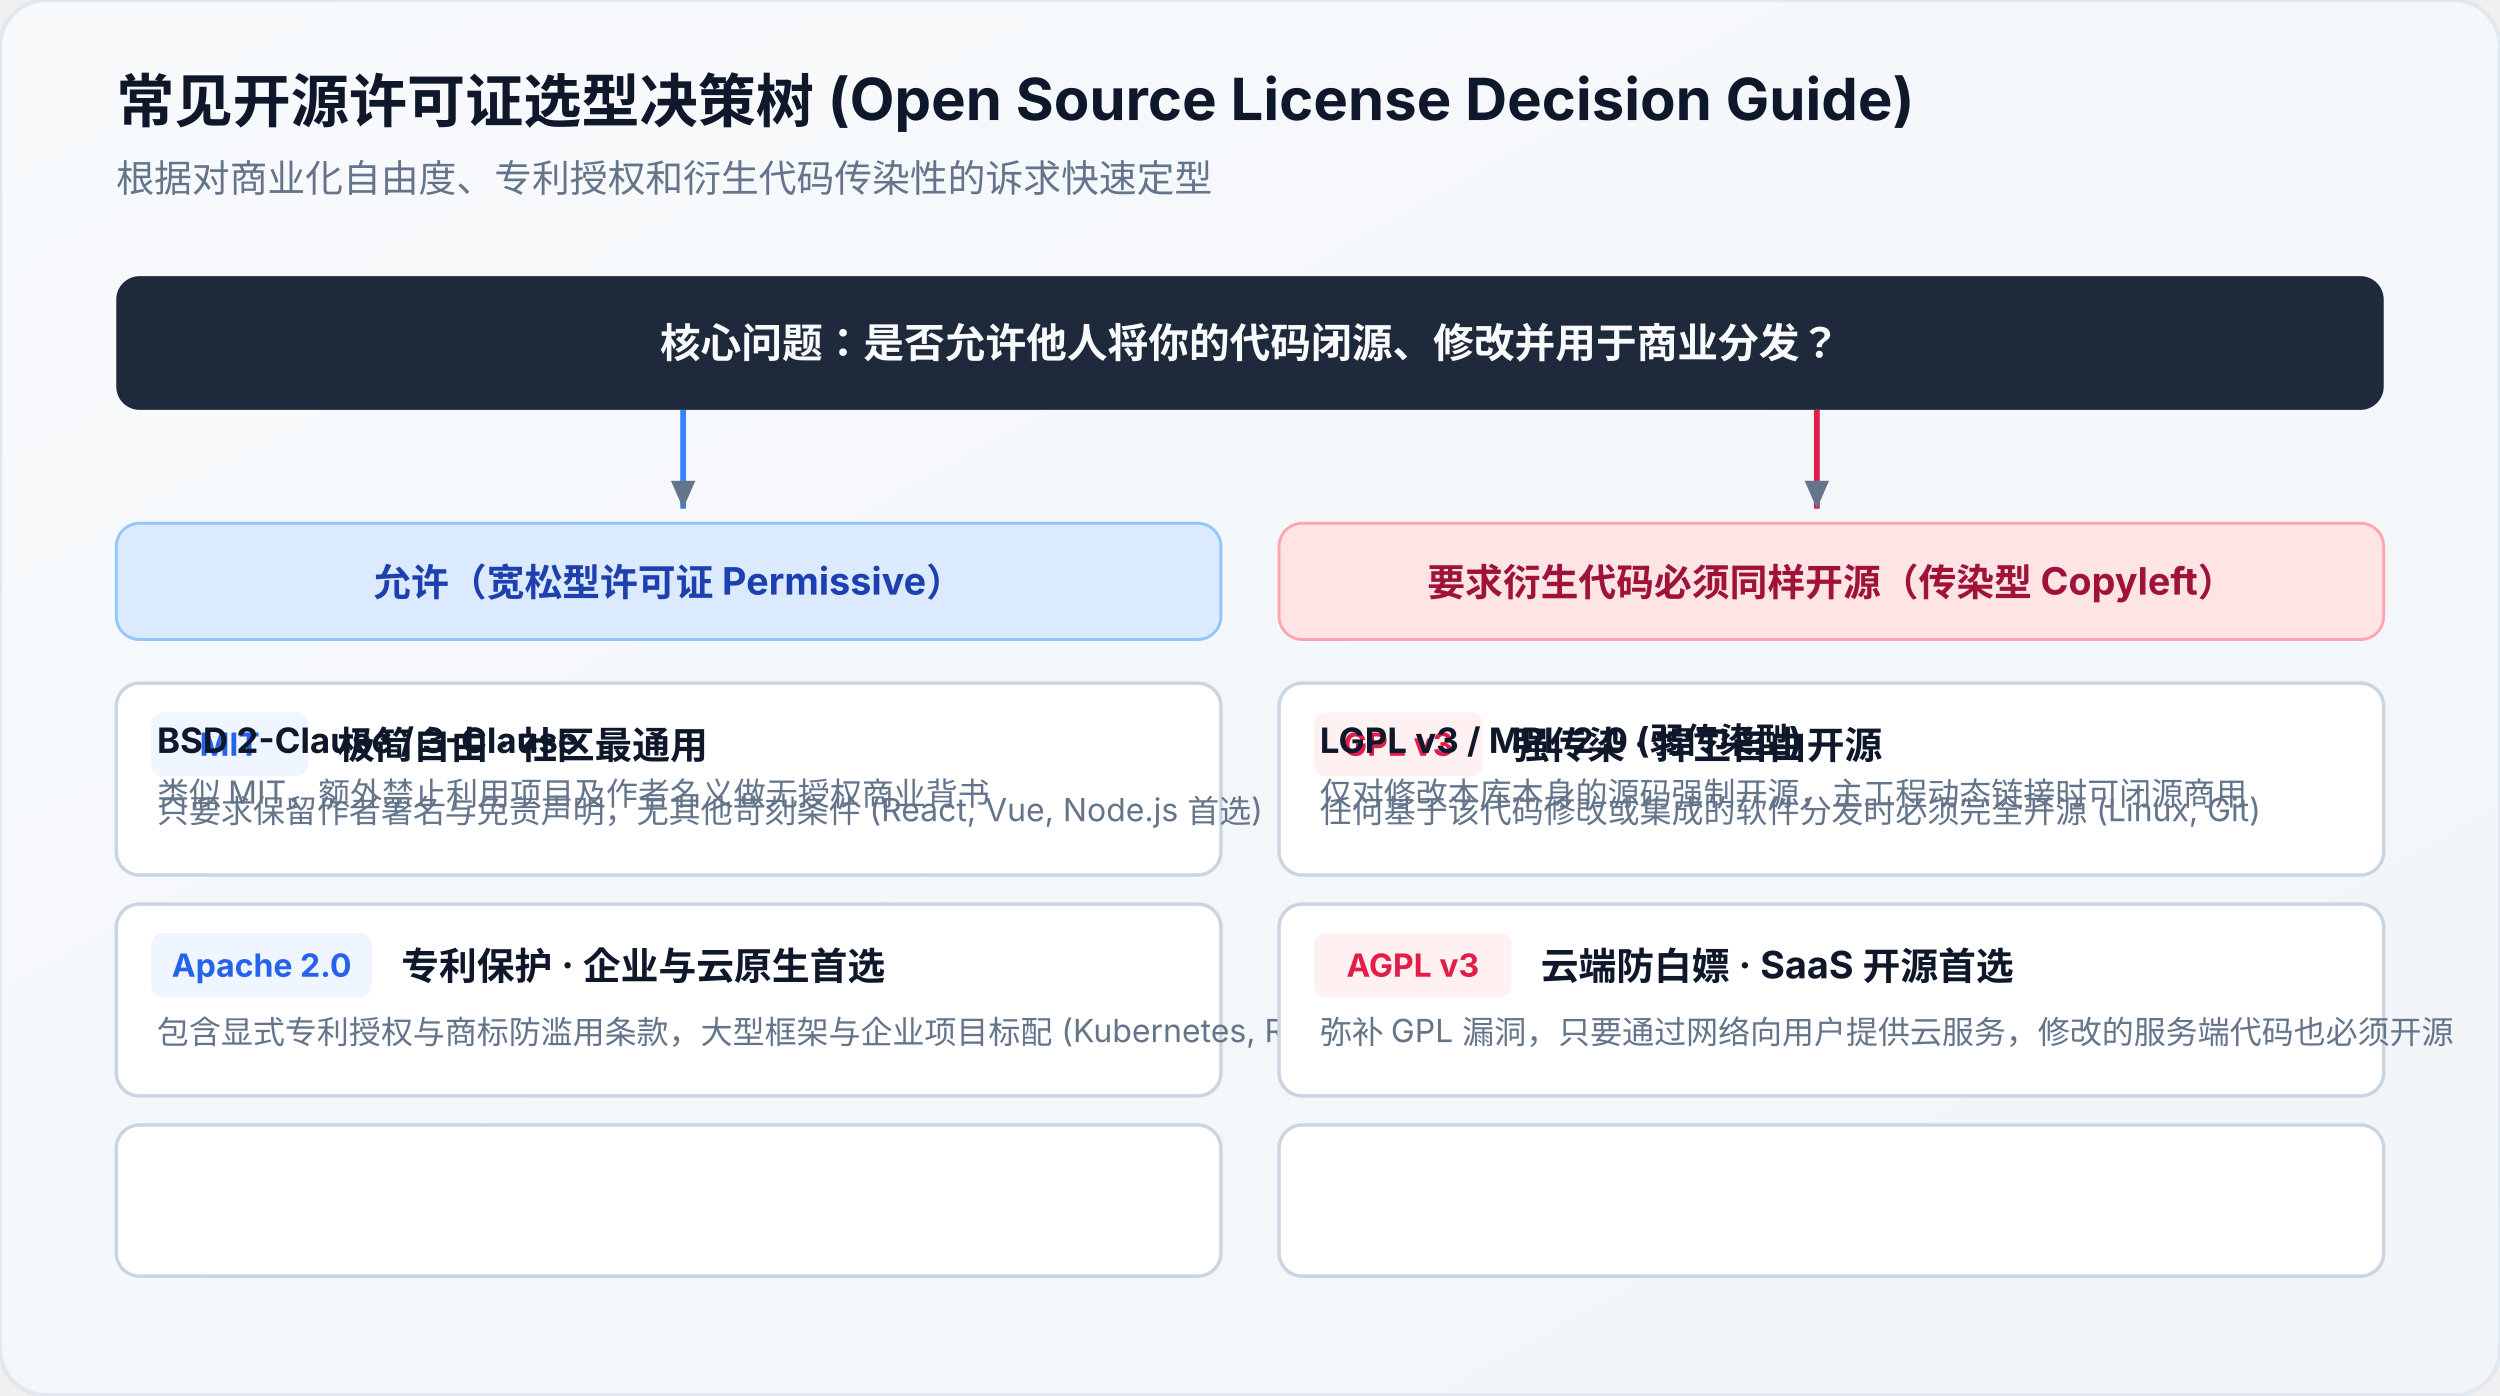
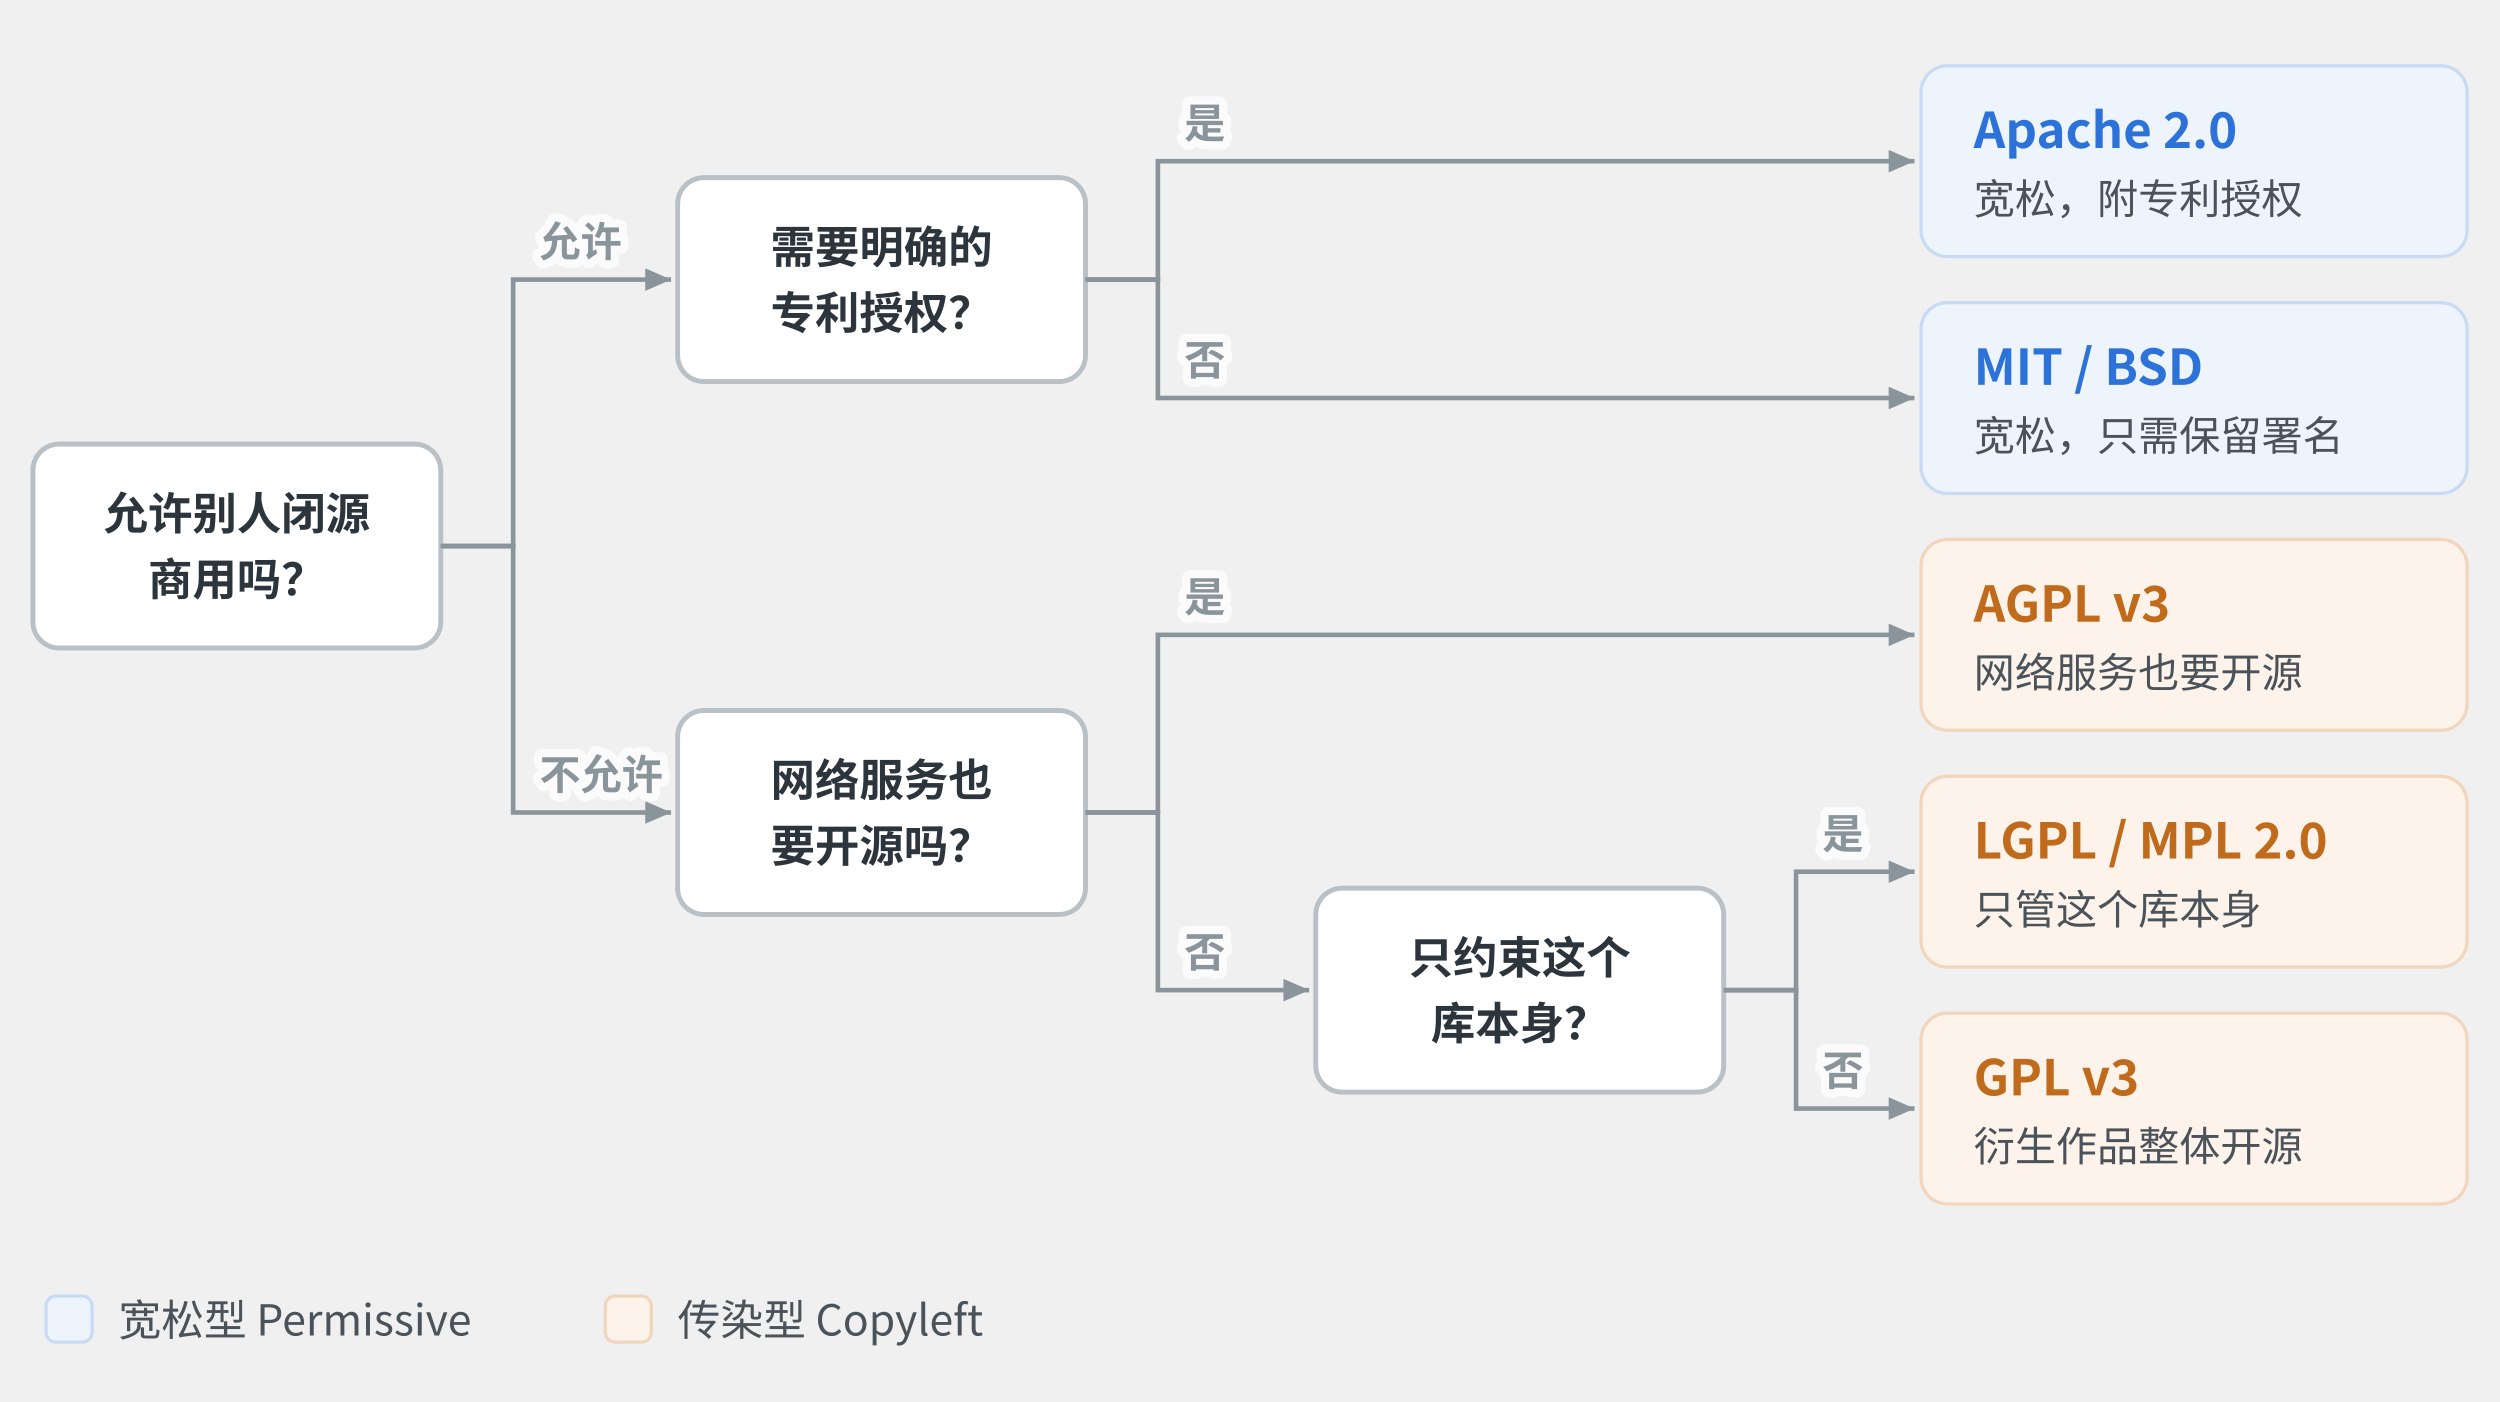
- <svg xmlns="http://www.w3.org/2000/svg" viewBox="0 0 860 480" width="100%" height="100%">
+ <svg xmlns="http://www.w3.org/2000/svg" viewBox="0 0 760 426" width="760" height="426">
+   <style>
+     text { font-family: -apple-system, BlinkMacSystemFont, 'PingFang SC', 'Hiragino Sans GB', 'Microsoft YaHei', 'Noto Sans CJK SC', sans-serif; }
+     .mono { font-family: 'SFMono-Regular', Menlo, Consolas, 'Liberation Mono', monospace; }
+     .halo { paint-order: stroke; stroke: #fbfbfb; stroke-width: 5px; stroke-linejoin: round; }
+   </style>
  <defs>
-     <linearGradient id="bgGrad4" x1="0%" y1="0%" x2="100%" y2="100%">
-       <stop offset="0%" stop-color="#f8fafc" />
-       <stop offset="100%" stop-color="#f1f5f9" />
-     </linearGradient>
-     <marker id="arrowTree" viewBox="0 0 10 10" refX="8" refY="5" markerWidth="6" markerHeight="6" orient="auto-start-reverse">
-       <path d="M 0 1.5 L 8 5 L 0 8.5 z" fill="#64748b" />
+     <marker id="ah" viewBox="0 0 10 10" refX="9" refY="5" markerWidth="7" markerHeight="7" orient="auto-start-reverse">
+       <path d="M1 1.5 9 5 1 8.5z" fill="#8a949b" />
+     </marker>
+     <marker id="ah-accent" viewBox="0 0 10 10" refX="9" refY="5" markerWidth="7" markerHeight="7" orient="auto-start-reverse">
+       <path d="M1 1.5 9 5 1 8.5z" fill="#2d72d9" />
    </marker>
  </defs>
-   <rect width="860" height="480" rx="16" fill="url(#bgGrad4)" stroke="#e2e8f0" stroke-width="1.5" />
-   <g font-family="system-ui, -apple-system, sans-serif">
-     <text x="40" y="42" font-size="20" font-weight="700" fill="#0f172a">常见开源许可证选型决策树 (Open Source License Decision Guide)</text>
-     <text x="40" y="66" font-size="13" fill="#64748b">根据对商业化自由度、专利授权和衍生代码传染性的诉求快速定型</text>
-   </g>
-   <g transform="translate(40, 95)" font-family="system-ui, -apple-system, sans-serif">
-     <rect width="780" height="46" rx="8" fill="#1e293b" />
-     <text x="390" y="28" font-size="14" font-weight="700" fill="#f8fafc" text-anchor="middle">核心问题：是否允许他人将你的代码闭源、修改并用于商业分发？</text>
-   </g>
-   <path d="M 235 141 L 235 175" fill="none" stroke="#3b82f6" stroke-width="2" marker-end="url(#arrowTree)" />
-   <g transform="translate(40, 180)" font-family="system-ui, -apple-system, sans-serif">
-     <rect width="380" height="40" rx="8" fill="#dbeafe" stroke="#93c5fd" />
-     <text x="190" y="25" font-size="13" font-weight="700" fill="#1e40af" text-anchor="middle">允许（宽松型许可证 Permissive）</text>
-   </g>
-   <g transform="translate(40, 235)" font-family="system-ui, -apple-system, sans-serif">
-     <rect x="0" y="0" width="380" height="66" rx="8" fill="#ffffff" stroke="#cbd5e1" stroke-width="1.2" />
-     <rect x="12" y="10" width="54" height="22" rx="4" fill="#eff6ff" />
-     <text x="39" y="25" font-size="11" font-weight="700" fill="#2563eb" text-anchor="middle">MIT</text>
-     <text x="76" y="26" font-size="13" font-weight="700" fill="#0f172a">极简自由 · 社区最通用</text>
-     <text x="14" y="48" font-size="11" fill="#64748b">只要求保留作者署名与免责声明，无其他苛刻条件 (React, Vue, Node.js 首选)</text>
-     <rect x="0" y="76" width="380" height="66" rx="8" fill="#ffffff" stroke="#cbd5e1" stroke-width="1.2" />
-     <rect x="12" y="86" width="76" height="22" rx="4" fill="#eff6ff" />
-     <text x="50" y="101" font-size="11" font-weight="700" fill="#2563eb" text-anchor="middle">Apache 2.0</text>
-     <text x="98" y="102" font-size="13" font-weight="700" fill="#0f172a">专利保护 · 企业与云原生首选</text>
-     <text x="14" y="124" font-size="11" fill="#64748b">包含显式专利授权与商标防滥用条款，大型框架与企业项目标配 (Kubernetes, Rust)</text>
-     <rect x="0" y="152" width="380" height="52" rx="8" fill="#ffffff" stroke="#cbd5e1" stroke-width="1.2" />
-     <text x="14" y="24" font-size="12" font-weight="700" fill="#0f172a">BSD 2-Clause / 3-Clause</text>
-     <text x="14" y="42" font-size="11" fill="#64748b">类似 MIT，额外禁止利用项目及作者名义做无授权商业背书</text>
-   </g>
-   <path d="M 625 141 L 625 175" fill="none" stroke="#e11d48" stroke-width="2" marker-end="url(#arrowTree)" />
-   <g transform="translate(440, 180)" font-family="system-ui, -apple-system, sans-serif">
-     <rect width="380" height="40" rx="8" fill="#ffe4e6" stroke="#fda4af" />
-     <text x="190" y="25" font-size="13" font-weight="700" fill="#9f1239" text-anchor="middle">要求衍生代码必须同样开源（传染型 Copyleft）</text>
-   </g>
-   <g transform="translate(440, 235)" font-family="system-ui, -apple-system, sans-serif">
-     <rect x="0" y="0" width="380" height="66" rx="8" fill="#ffffff" stroke="#cbd5e1" stroke-width="1.2" />
-     <rect x="12" y="10" width="58" height="22" rx="4" fill="#fff1f2" />
-     <text x="41" y="25" font-size="11" font-weight="700" fill="#e11d48" text-anchor="middle">GPL v3</text>
-     <text x="80" y="26" font-size="13" font-weight="700" fill="#0f172a">强传染 · 捍卫自由开源</text>
-     <text x="14" y="48" font-size="11" fill="#64748b">任何基于该代码修改或集成的软件分发时必须完全开源 (Linux, Git)</text>
-     <rect x="0" y="76" width="380" height="66" rx="8" fill="#ffffff" stroke="#cbd5e1" stroke-width="1.2" />
-     <rect x="12" y="86" width="68" height="22" rx="4" fill="#fff1f2" />
-     <text x="46" y="101" font-size="11" font-weight="700" fill="#e11d48" text-anchor="middle">AGPL v3</text>
-     <text x="90" y="102" font-size="13" font-weight="700" fill="#0f172a">云端防白嫖 · SaaS 开源首选</text>
-     <text x="14" y="124" font-size="11" fill="#64748b">弥补 GPL 漏洞，只要通过网络向用户提供云服务，修改的服务端代码也必须开源</text>
-     <rect x="0" y="152" width="380" height="52" rx="8" fill="#ffffff" stroke="#cbd5e1" stroke-width="1.2" />
-     <text x="14" y="24" font-size="12" font-weight="700" fill="#0f172a">LGPL v3 / MPL 2.0 (弱传染型)</text>
-     <text x="14" y="42" font-size="11" fill="#64748b">仅对修改本库本身的源码强制开源，主工程动态链接时可闭源商用</text>
-   </g>
+   <rect x="584" y="20" width="166" height="58" rx="8" fill="#eef4fc" stroke="#c9dbf4" />
+   <text x="600" y="45" font-size="15" fill="#2d72d9" font-weight="700">Apache 2.0</text>
+   <text x="600" y="65" font-size="12.5" fill="#4a535a">宽松，附专利授权</text>
+   <rect x="584" y="92" width="166" height="58" rx="8" fill="#eef4fc" stroke="#c9dbf4" />
+   <text x="600" y="117" font-size="15" fill="#2d72d9" font-weight="700">MIT / BSD</text>
+   <text x="600" y="137" font-size="12.5" fill="#4a535a">宽松，只需保留署名</text>
+   <rect x="584" y="164" width="166" height="58" rx="8" fill="#fdf3ea" stroke="#f1d6bd" />
+   <text x="600" y="189" font-size="15" fill="#c06a1c" font-weight="700">AGPL v3</text>
+   <text x="600" y="209" font-size="12.5" fill="#4a535a">网络服务也要开源</text>
+   <rect x="584" y="236" width="166" height="58" rx="8" fill="#fdf3ea" stroke="#f1d6bd" />
+   <text x="600" y="261" font-size="15" fill="#c06a1c" font-weight="700">LGPL / MPL 2.0</text>
+   <text x="600" y="281" font-size="12.5" fill="#4a535a">只管这个库本身</text>
+   <rect x="584" y="308" width="166" height="58" rx="8" fill="#fdf3ea" stroke="#f1d6bd" />
+   <text x="600" y="333" font-size="15" fill="#c06a1c" font-weight="700">GPL v3</text>
+   <text x="600" y="353" font-size="12.5" fill="#4a535a">衍生作品整体开源</text>
+   <rect x="10" y="135.0" width="124" height="62" rx="8" fill="#ffffff" stroke="#b9c1c7" stroke-width="1.5" />
+   <text x="72.0" y="161.0" font-size="13.5" fill="#2c343c" font-weight="600" text-anchor="middle">允许别人闭源</text>
+   <text x="72.0" y="181.0" font-size="13.5" fill="#2c343c" font-weight="600" text-anchor="middle">商用吗？</text>
+   <rect x="206" y="54.0" width="124" height="62" rx="8" fill="#ffffff" stroke="#b9c1c7" stroke-width="1.5" />
+   <text x="268.0" y="80.0" font-size="13.5" fill="#2c343c" font-weight="600" text-anchor="middle">需要明确的</text>
+   <text x="268.0" y="100.0" font-size="13.5" fill="#2c343c" font-weight="600" text-anchor="middle">专利授权？</text>
+   <rect x="206" y="216.0" width="124" height="62" rx="8" fill="#ffffff" stroke="#b9c1c7" stroke-width="1.5" />
+   <text x="268.0" y="242.0" font-size="13.5" fill="#2c343c" font-weight="600" text-anchor="middle">网络服务也</text>
+   <text x="268.0" y="262.0" font-size="13.5" fill="#2c343c" font-weight="600" text-anchor="middle">要开源吗？</text>
+   <rect x="400" y="270.0" width="124" height="62" rx="8" fill="#ffffff" stroke="#b9c1c7" stroke-width="1.5" />
+   <text x="462.0" y="296.0" font-size="13.5" fill="#2c343c" font-weight="600" text-anchor="middle">只约束这个</text>
+   <text x="462.0" y="316.0" font-size="13.5" fill="#2c343c" font-weight="600" text-anchor="middle">库本身？</text>
+   <path d="M134 166.0 H156 V85.0 H204" fill="none" stroke="#8a949b" stroke-width="1.4" marker-end="url(#ah)" />
+   <text x="164" y="78.0" font-size="12.5" fill="#8a949b" font-weight="600" class="halo">允许</text>
+   <path d="M134 166.0 H156 V247.0 H204" fill="none" stroke="#8a949b" stroke-width="1.4" marker-end="url(#ah)" />
+   <text x="164" y="240.0" font-size="12.5" fill="#8a949b" font-weight="600" class="halo">不允许</text>
+   <path d="M330 85.0 H352 V49.0 H582" fill="none" stroke="#8a949b" stroke-width="1.4" marker-end="url(#ah)" />
+   <text x="360" y="42.0" font-size="12.5" fill="#8a949b" font-weight="600" class="halo">是</text>
+   <path d="M330 85.0 H352 V121.0 H582" fill="none" stroke="#8a949b" stroke-width="1.4" marker-end="url(#ah)" />
+   <text x="360" y="114.0" font-size="12.5" fill="#8a949b" font-weight="600" class="halo">否</text>
+   <path d="M330 247.0 H352 V193.0 H582" fill="none" stroke="#8a949b" stroke-width="1.4" marker-end="url(#ah)" />
+   <text x="360" y="186.0" font-size="12.5" fill="#8a949b" font-weight="600" class="halo">是</text>
+   <path d="M330 247.0 H352 V301.0 H398" fill="none" stroke="#8a949b" stroke-width="1.4" marker-end="url(#ah)" />
+   <text x="360" y="294.0" font-size="12.5" fill="#8a949b" font-weight="600" class="halo">否</text>
+   <path d="M524 301.0 H546 V265.0 H582" fill="none" stroke="#8a949b" stroke-width="1.4" marker-end="url(#ah)" />
+   <text x="554" y="258.0" font-size="12.5" fill="#8a949b" font-weight="600" class="halo">是</text>
+   <path d="M524 301.0 H546 V337.0 H582" fill="none" stroke="#8a949b" stroke-width="1.4" marker-end="url(#ah)" />
+   <text x="554" y="330.0" font-size="12.5" fill="#8a949b" font-weight="600" class="halo">否</text>
+   <rect x="14" y="394" width="14" height="14" rx="3" fill="#eef4fc" stroke="#c9dbf4" />
+   <text x="36" y="406" font-size="13" fill="#4a535a">宽松型 Permissive</text>
+   <rect x="184" y="394" width="14" height="14" rx="3" fill="#fdf3ea" stroke="#f1d6bd" />
+   <text x="206" y="406" font-size="13" fill="#4a535a">传染型 Copyleft</text>
</svg>
